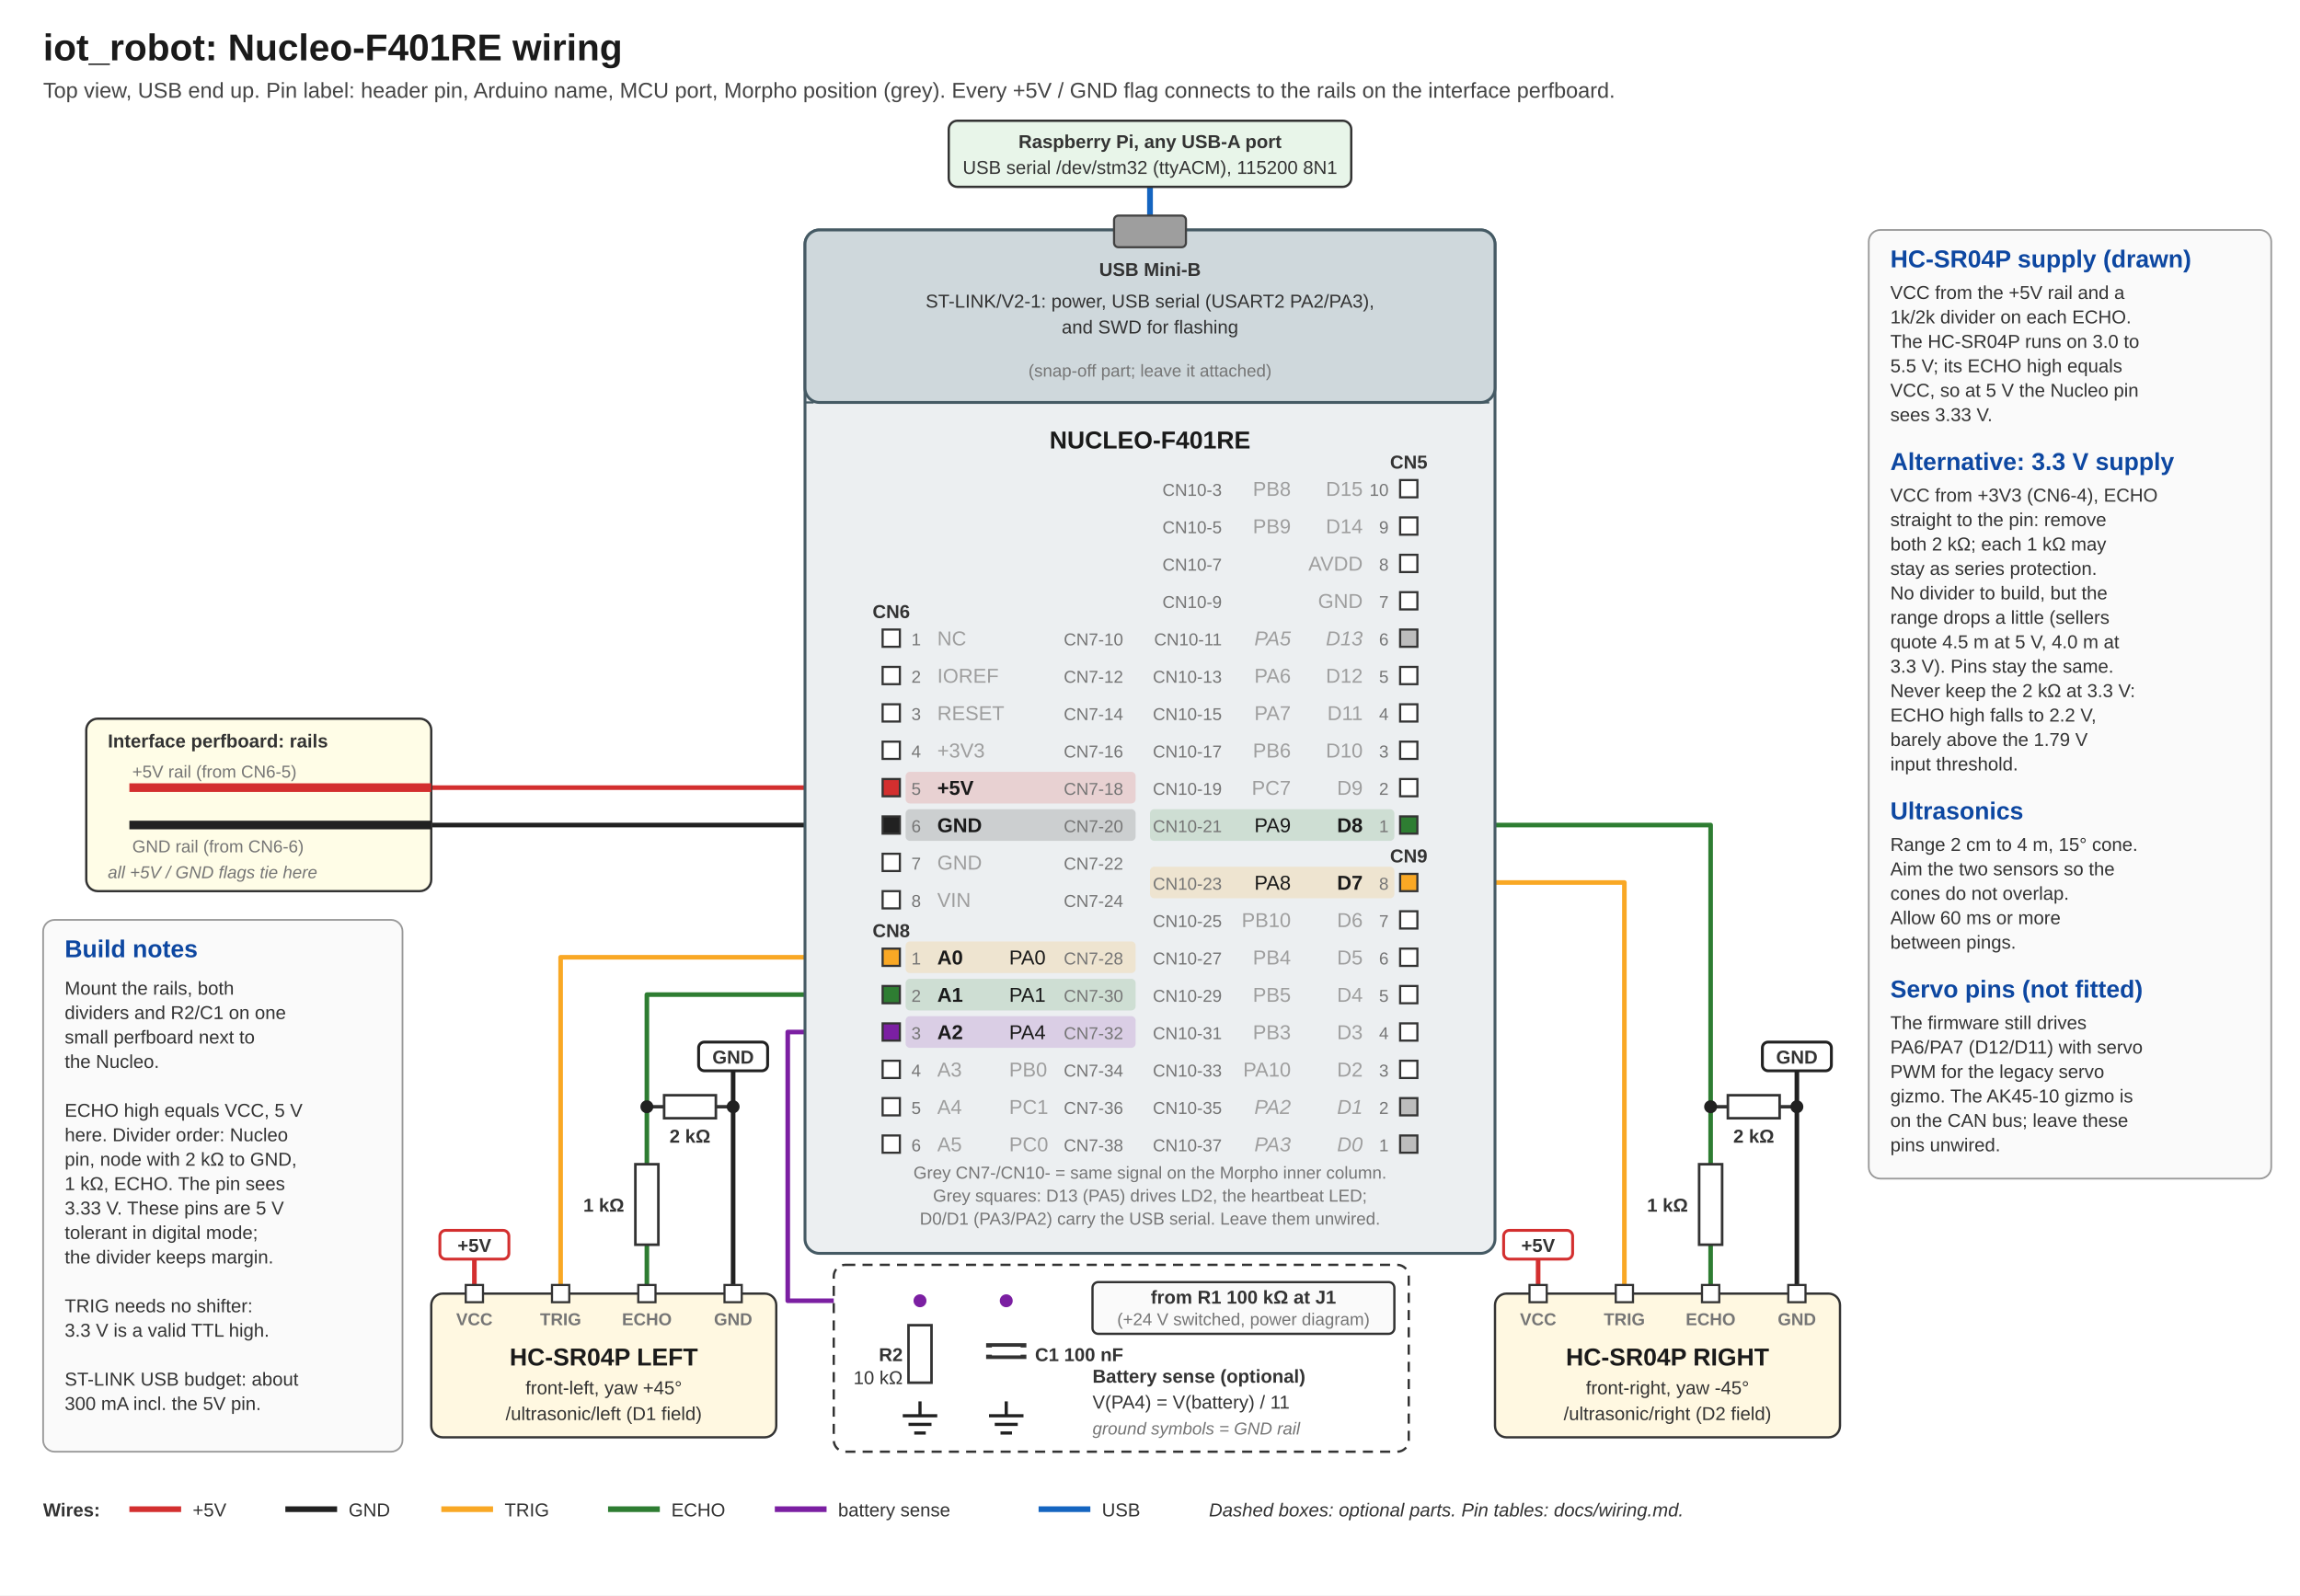
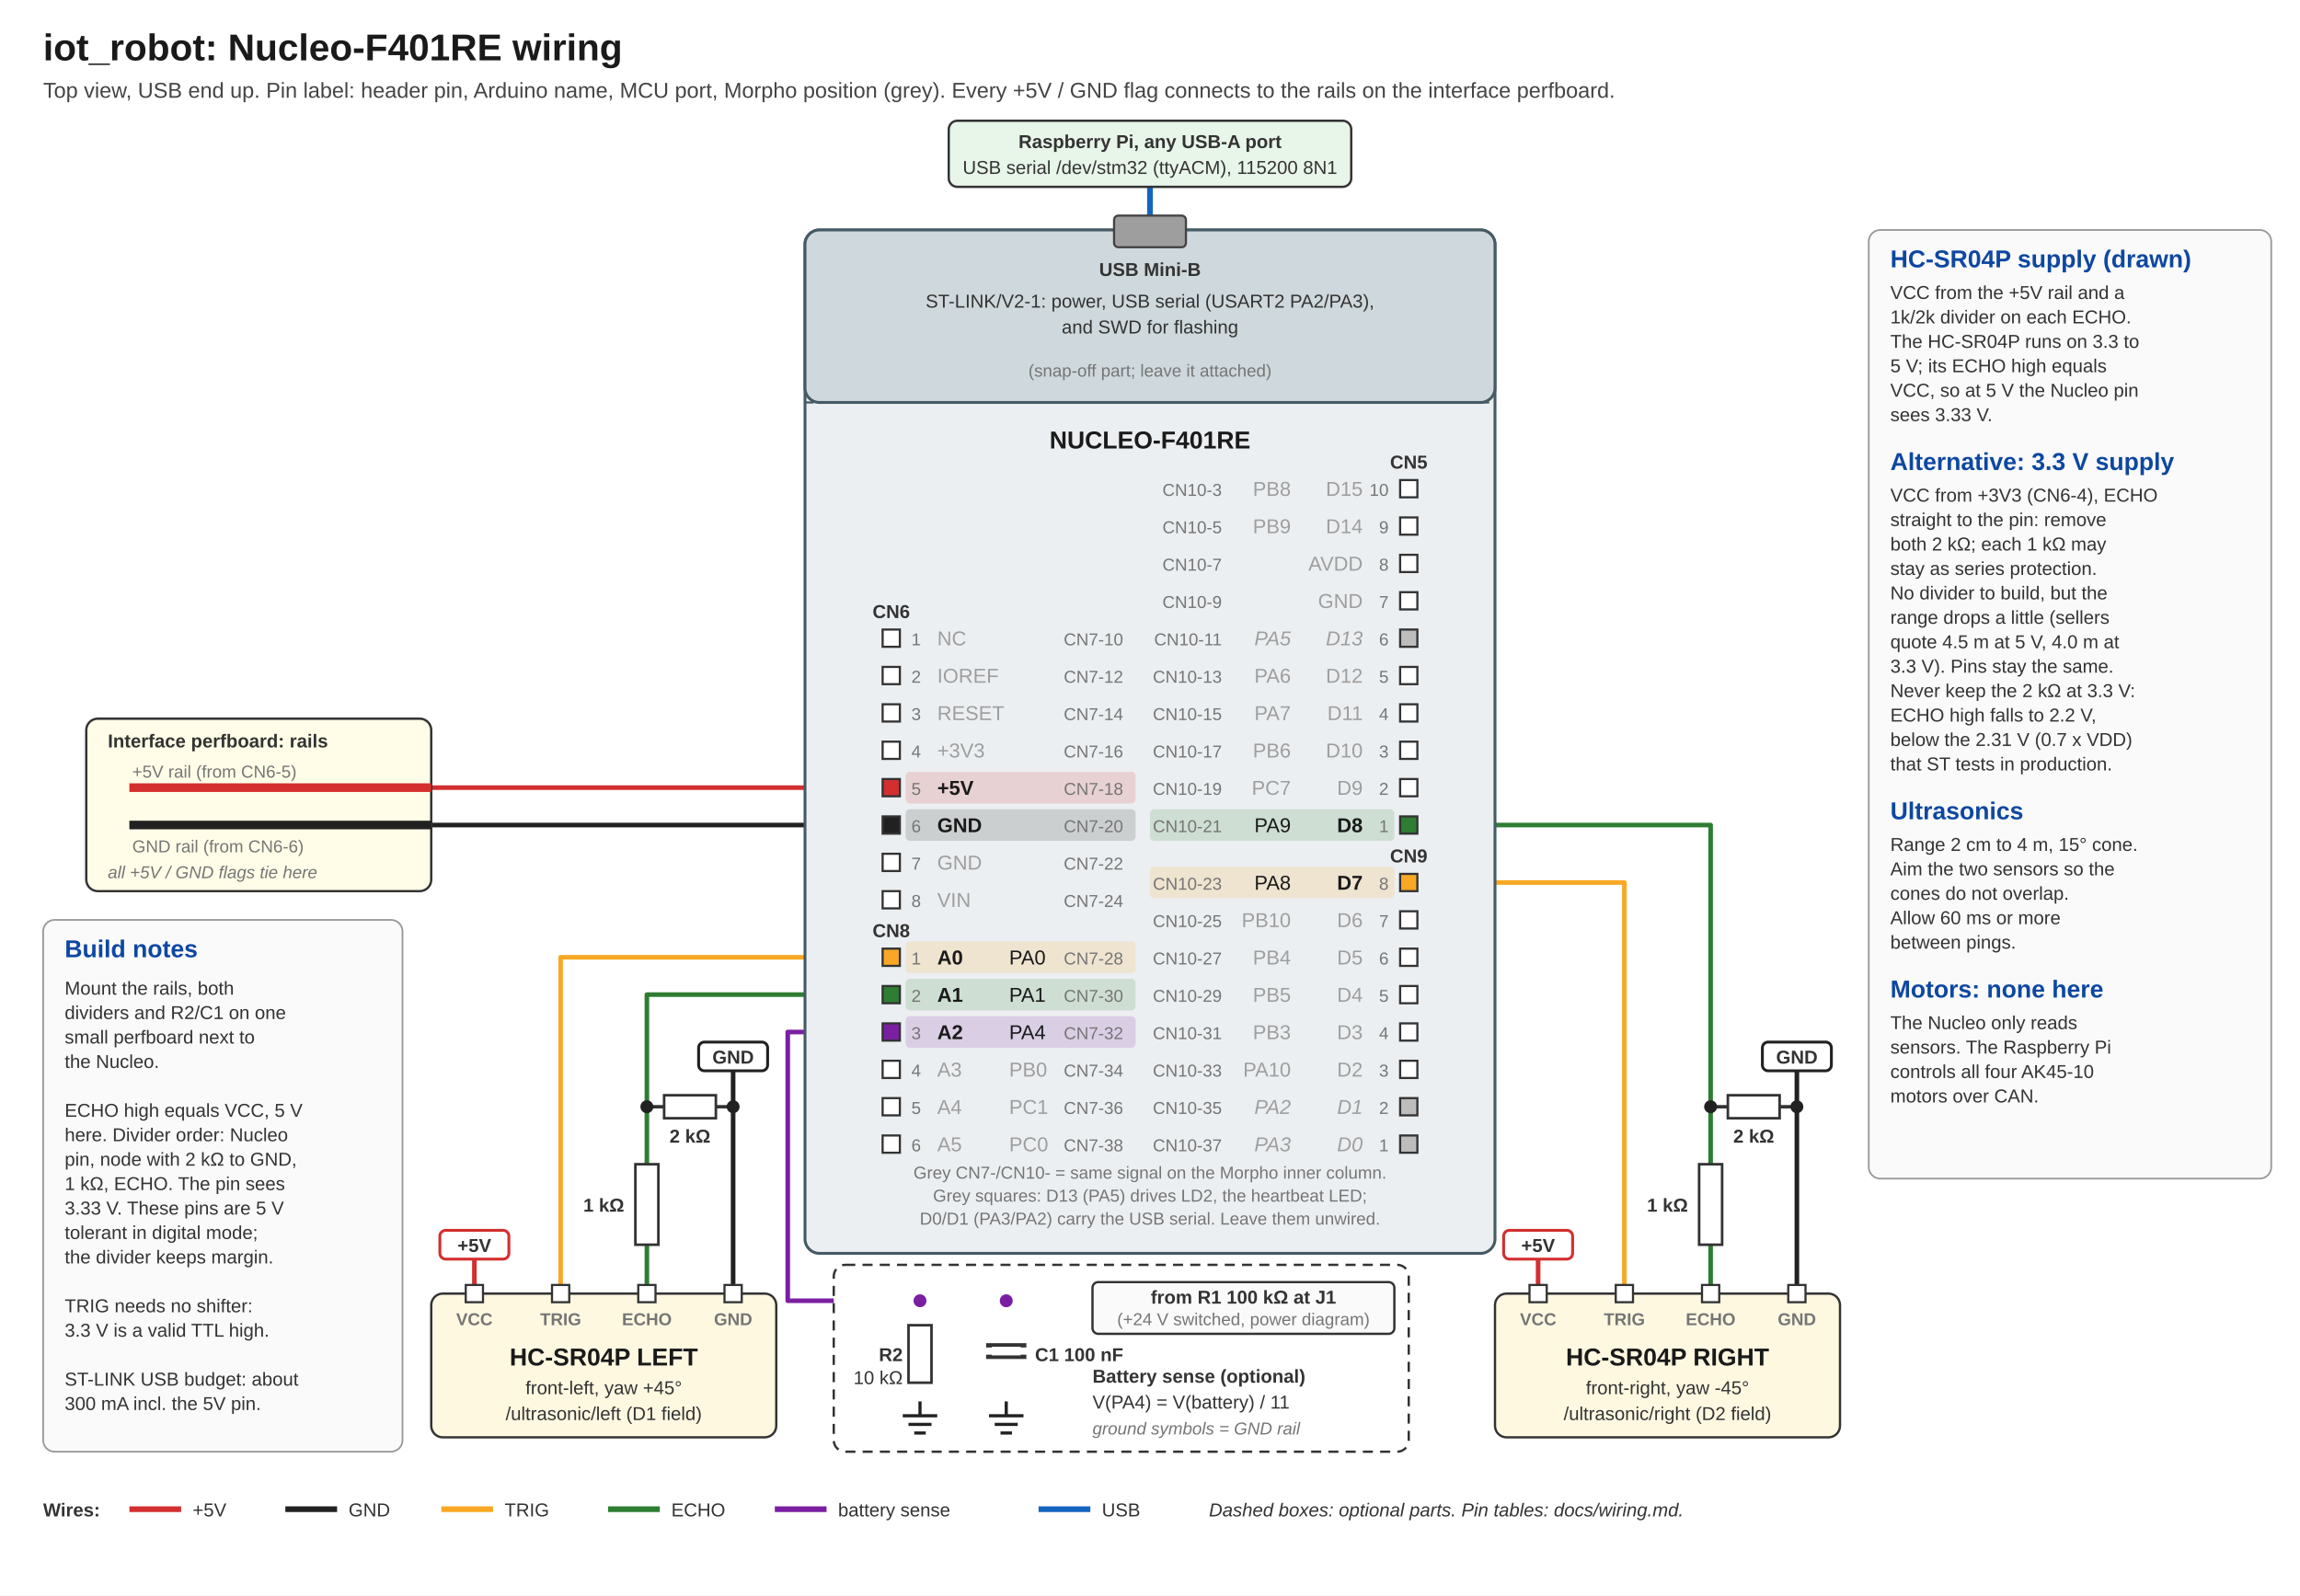
<svg xmlns="http://www.w3.org/2000/svg" width="1600" height="1110" viewBox="0 0 1600 1110">
  <style>
    text { font-family: Arial, Helvetica, sans-serif; fill: #1a1a1a; }
    .title { font-size: 26px; font-weight: bold; }
    .subtitle { font-size: 15px; fill: #444; }
    .h { font-size: 17px; font-weight: bold; }
    .ph { font-size: 17px; font-weight: bold; fill: #0d47a1; }
    .t { font-size: 14px; }
    .s { font-size: 13px; fill: #333; }
    .xs { font-size: 12px; fill: #757575; }
    .dim { fill: #9e9e9e; }
    .b { font-weight: bold; }
    .i { font-style: italic; }
  </style>
  <rect x="0" y="0" width="1600" height="1110" fill="#ffffff" />
  <text x="30" y="42" class="title">iot_robot: Nucleo-F401RE wiring</text>
  <text x="30" y="68" class="subtitle">Top view, USB end up. Pin label: header pin, Arduino name, MCU port, Morpho position (grey). Every +5V / GND flag connects to the rails on the interface perfboard.</text>
  <path d="M800 130 V150" fill="none" stroke="#1565c0" stroke-width="4" stroke-linejoin="round" />
  <path d="M614 548 H300" fill="none" stroke="#d32f2f" stroke-width="3.2" stroke-linejoin="round" />
  <path d="M614 574 H300" fill="none" stroke="#212121" stroke-width="3.2" stroke-linejoin="round" />
  <path d="M614 666 H390 V900" fill="none" stroke="#f9a825" stroke-width="3.2" stroke-linejoin="round" />
  <path d="M614 692 H450 V900" fill="none" stroke="#2e7d32" stroke-width="3.2" stroke-linejoin="round" />
  <path d="M450 770 H510" fill="none" stroke="#333" stroke-width="2.4" stroke-linejoin="round" />
  <path d="M510 745 V900" fill="none" stroke="#212121" stroke-width="3.2" stroke-linejoin="round" />
  <path d="M330 876 V900" fill="none" stroke="#d32f2f" stroke-width="3.2" stroke-linejoin="round" />
  <path d="M614 718 H548 V905 H760" fill="none" stroke="#7b1fa2" stroke-width="3.2" stroke-linejoin="round" />
  <path d="M640 905 V975" fill="none" stroke="#333" stroke-width="2.4" stroke-linejoin="round" />
  <path d="M700 905 V975" fill="none" stroke="#333" stroke-width="2.4" stroke-linejoin="round" />
  <path d="M986 614 H1130 V900" fill="none" stroke="#f9a825" stroke-width="3.2" stroke-linejoin="round" />
  <path d="M986 574 H1190 V900" fill="none" stroke="#2e7d32" stroke-width="3.2" stroke-linejoin="round" />
  <path d="M1190 770 H1250" fill="none" stroke="#333" stroke-width="2.4" stroke-linejoin="round" />
  <path d="M1250 745 V900" fill="none" stroke="#212121" stroke-width="3.2" stroke-linejoin="round" />
  <path d="M1070 876 V900" fill="none" stroke="#d32f2f" stroke-width="3.2" stroke-linejoin="round" />
  <rect x="660" y="84" width="280" height="46" rx="6" fill="#e8f5e9" stroke="#333" stroke-width="1.6" />
  <text x="800" y="103" class="s b" text-anchor="middle">Raspberry Pi, any USB-A port</text>
  <text x="800" y="121" class="s" text-anchor="middle">USB serial /dev/stm32 (ttyACM), 115200 8N1</text>
  <rect x="560" y="160" width="480" height="712" rx="10" fill="#eceff1" stroke="#455a64" stroke-width="2" />
  <rect x="560" y="160" width="480" height="120" rx="10" fill="#cfd8dc" stroke="#455a64" stroke-width="2" />
  <line x1="560" y1="280" x2="1040" y2="280" stroke="#455a64" stroke-width="1.5" stroke-dasharray="6 4" />
  <rect x="775" y="150" width="50" height="22" rx="3" fill="#9e9e9e" stroke="#424242" stroke-width="1.5" />
  <text x="800" y="192" class="s b" text-anchor="middle">USB Mini-B</text>
  <text x="800" y="214" class="s" text-anchor="middle">ST-LINK/V2-1: power, USB serial (USART2 PA2/PA3),</text>
  <text x="800" y="232" class="s" text-anchor="middle">and SWD for flashing</text>
  <text x="800" y="262" class="xs" text-anchor="middle">(snap-off part; leave it attached)</text>
  <text x="800" y="312" class="h" text-anchor="middle">NUCLEO-F401RE</text>
  <text x="620" y="430" class="s b" text-anchor="middle">CN6</text>
  <rect x="614" y="438" width="12" height="12" fill="#ffffff" stroke="#333" stroke-width="1.5" />
  <text x="634" y="449" class="xs">1</text>
  <text x="652" y="449" class="t dim">NC</text>
  <text x="702" y="449" class="t dim" />
  <text x="740" y="449" class="xs">CN7-10</text>
  <rect x="614" y="464" width="12" height="12" fill="#ffffff" stroke="#333" stroke-width="1.5" />
  <text x="634" y="475" class="xs">2</text>
  <text x="652" y="475" class="t dim">IOREF</text>
  <text x="702" y="475" class="t dim" />
  <text x="740" y="475" class="xs">CN7-12</text>
  <rect x="614" y="490" width="12" height="12" fill="#ffffff" stroke="#333" stroke-width="1.5" />
  <text x="634" y="501" class="xs">3</text>
  <text x="652" y="501" class="t dim">RESET</text>
  <text x="702" y="501" class="t dim" />
  <text x="740" y="501" class="xs">CN7-14</text>
  <rect x="614" y="516" width="12" height="12" fill="#ffffff" stroke="#333" stroke-width="1.5" />
  <text x="634" y="527" class="xs">4</text>
  <text x="652" y="527" class="t dim">+3V3</text>
  <text x="702" y="527" class="t dim" />
  <text x="740" y="527" class="xs">CN7-16</text>
  <rect x="630" y="537" width="160" height="22" rx="3" fill="#d32f2f" fill-opacity="0.16" />
  <rect x="614" y="542" width="12" height="12" fill="#d32f2f" stroke="#333" stroke-width="1.5" />
  <text x="634" y="553" class="xs">5</text>
  <text x="652" y="553" class="t b">+5V</text>
  <text x="702" y="553" class="t" />
  <text x="740" y="553" class="xs">CN7-18</text>
  <rect x="630" y="563" width="160" height="22" rx="3" fill="#212121" fill-opacity="0.16" />
  <rect x="614" y="568" width="12" height="12" fill="#212121" stroke="#333" stroke-width="1.5" />
  <text x="634" y="579" class="xs">6</text>
  <text x="652" y="579" class="t b">GND</text>
  <text x="702" y="579" class="t" />
  <text x="740" y="579" class="xs">CN7-20</text>
  <rect x="614" y="594" width="12" height="12" fill="#ffffff" stroke="#333" stroke-width="1.5" />
  <text x="634" y="605" class="xs">7</text>
  <text x="652" y="605" class="t dim">GND</text>
  <text x="702" y="605" class="t dim" />
  <text x="740" y="605" class="xs">CN7-22</text>
  <rect x="614" y="620" width="12" height="12" fill="#ffffff" stroke="#333" stroke-width="1.5" />
  <text x="634" y="631" class="xs">8</text>
  <text x="652" y="631" class="t dim">VIN</text>
  <text x="702" y="631" class="t dim" />
  <text x="740" y="631" class="xs">CN7-24</text>
  <text x="620" y="652" class="s b" text-anchor="middle">CN8</text>
  <rect x="630" y="655" width="160" height="22" rx="3" fill="#f9a825" fill-opacity="0.16" />
  <rect x="614" y="660" width="12" height="12" fill="#f9a825" stroke="#333" stroke-width="1.5" />
  <text x="634" y="671" class="xs">1</text>
  <text x="652" y="671" class="t b">A0</text>
  <text x="702" y="671" class="t">PA0</text>
  <text x="740" y="671" class="xs">CN7-28</text>
  <rect x="630" y="681" width="160" height="22" rx="3" fill="#2e7d32" fill-opacity="0.16" />
  <rect x="614" y="686" width="12" height="12" fill="#2e7d32" stroke="#333" stroke-width="1.5" />
  <text x="634" y="697" class="xs">2</text>
  <text x="652" y="697" class="t b">A1</text>
  <text x="702" y="697" class="t">PA1</text>
  <text x="740" y="697" class="xs">CN7-30</text>
  <rect x="630" y="707" width="160" height="22" rx="3" fill="#7b1fa2" fill-opacity="0.16" />
  <rect x="614" y="712" width="12" height="12" fill="#7b1fa2" stroke="#333" stroke-width="1.5" />
  <text x="634" y="723" class="xs">3</text>
  <text x="652" y="723" class="t b">A2</text>
  <text x="702" y="723" class="t">PA4</text>
  <text x="740" y="723" class="xs">CN7-32</text>
  <rect x="614" y="738" width="12" height="12" fill="#ffffff" stroke="#333" stroke-width="1.5" />
  <text x="634" y="749" class="xs">4</text>
  <text x="652" y="749" class="t dim">A3</text>
  <text x="702" y="749" class="t dim">PB0</text>
  <text x="740" y="749" class="xs">CN7-34</text>
  <rect x="614" y="764" width="12" height="12" fill="#ffffff" stroke="#333" stroke-width="1.5" />
  <text x="634" y="775" class="xs">5</text>
  <text x="652" y="775" class="t dim">A4</text>
  <text x="702" y="775" class="t dim">PC1</text>
  <text x="740" y="775" class="xs">CN7-36</text>
  <rect x="614" y="790" width="12" height="12" fill="#ffffff" stroke="#333" stroke-width="1.5" />
  <text x="634" y="801" class="xs">6</text>
  <text x="652" y="801" class="t dim">A5</text>
  <text x="702" y="801" class="t dim">PC0</text>
  <text x="740" y="801" class="xs">CN7-38</text>
  <text x="980" y="326" class="s b" text-anchor="middle">CN5</text>
  <rect x="974" y="334" width="12" height="12" fill="#ffffff" stroke="#333" stroke-width="1.5" />
  <text x="966" y="345" class="xs" text-anchor="end">10</text>
  <text x="948" y="345" class="t dim" text-anchor="end">D15</text>
  <text x="898" y="345" class="t dim" text-anchor="end">PB8</text>
  <text x="850" y="345" class="xs" text-anchor="end">CN10-3</text>
  <rect x="974" y="360" width="12" height="12" fill="#ffffff" stroke="#333" stroke-width="1.5" />
  <text x="966" y="371" class="xs" text-anchor="end">9</text>
  <text x="948" y="371" class="t dim" text-anchor="end">D14</text>
  <text x="898" y="371" class="t dim" text-anchor="end">PB9</text>
  <text x="850" y="371" class="xs" text-anchor="end">CN10-5</text>
  <rect x="974" y="386" width="12" height="12" fill="#ffffff" stroke="#333" stroke-width="1.5" />
  <text x="966" y="397" class="xs" text-anchor="end">8</text>
  <text x="948" y="397" class="t dim" text-anchor="end">AVDD</text>
  <text x="898" y="397" class="t dim" text-anchor="end" />
  <text x="850" y="397" class="xs" text-anchor="end">CN10-7</text>
  <rect x="974" y="412" width="12" height="12" fill="#ffffff" stroke="#333" stroke-width="1.5" />
  <text x="966" y="423" class="xs" text-anchor="end">7</text>
  <text x="948" y="423" class="t dim" text-anchor="end">GND</text>
  <text x="898" y="423" class="t dim" text-anchor="end" />
  <text x="850" y="423" class="xs" text-anchor="end">CN10-9</text>
  <rect x="974" y="438" width="12" height="12" fill="#bdbdbd" stroke="#333" stroke-width="1.5" />
  <text x="966" y="449" class="xs" text-anchor="end">6</text>
  <text x="948" y="449" class="t dim i" text-anchor="end">D13</text>
  <text x="898" y="449" class="t dim i" text-anchor="end">PA5</text>
  <text x="850" y="449" class="xs" text-anchor="end">CN10-11</text>
  <rect x="974" y="464" width="12" height="12" fill="#ffffff" stroke="#333" stroke-width="1.5" />
  <text x="966" y="475" class="xs" text-anchor="end">5</text>
  <text x="948" y="475" class="t dim" text-anchor="end">D12</text>
  <text x="898" y="475" class="t dim" text-anchor="end">PA6</text>
  <text x="850" y="475" class="xs" text-anchor="end">CN10-13</text>
  <rect x="974" y="490" width="12" height="12" fill="#ffffff" stroke="#333" stroke-width="1.5" />
  <text x="966" y="501" class="xs" text-anchor="end">4</text>
  <text x="948" y="501" class="t dim" text-anchor="end">D11</text>
  <text x="898" y="501" class="t dim" text-anchor="end">PA7</text>
  <text x="850" y="501" class="xs" text-anchor="end">CN10-15</text>
  <rect x="974" y="516" width="12" height="12" fill="#ffffff" stroke="#333" stroke-width="1.5" />
  <text x="966" y="527" class="xs" text-anchor="end">3</text>
  <text x="948" y="527" class="t dim" text-anchor="end">D10</text>
  <text x="898" y="527" class="t dim" text-anchor="end">PB6</text>
  <text x="850" y="527" class="xs" text-anchor="end">CN10-17</text>
  <rect x="974" y="542" width="12" height="12" fill="#ffffff" stroke="#333" stroke-width="1.5" />
  <text x="966" y="553" class="xs" text-anchor="end">2</text>
  <text x="948" y="553" class="t dim" text-anchor="end">D9</text>
  <text x="898" y="553" class="t dim" text-anchor="end">PC7</text>
  <text x="850" y="553" class="xs" text-anchor="end">CN10-19</text>
  <rect x="800" y="563" width="170" height="22" rx="3" fill="#2e7d32" fill-opacity="0.16" />
  <rect x="974" y="568" width="12" height="12" fill="#2e7d32" stroke="#333" stroke-width="1.5" />
  <text x="966" y="579" class="xs" text-anchor="end">1</text>
  <text x="948" y="579" class="t b" text-anchor="end">D8</text>
  <text x="898" y="579" class="t" text-anchor="end">PA9</text>
  <text x="850" y="579" class="xs" text-anchor="end">CN10-21</text>
  <text x="980" y="600" class="s b" text-anchor="middle">CN9</text>
  <rect x="800" y="603" width="170" height="22" rx="3" fill="#f9a825" fill-opacity="0.16" />
  <rect x="974" y="608" width="12" height="12" fill="#f9a825" stroke="#333" stroke-width="1.5" />
  <text x="966" y="619" class="xs" text-anchor="end">8</text>
  <text x="948" y="619" class="t b" text-anchor="end">D7</text>
  <text x="898" y="619" class="t" text-anchor="end">PA8</text>
  <text x="850" y="619" class="xs" text-anchor="end">CN10-23</text>
  <rect x="974" y="634" width="12" height="12" fill="#ffffff" stroke="#333" stroke-width="1.5" />
  <text x="966" y="645" class="xs" text-anchor="end">7</text>
  <text x="948" y="645" class="t dim" text-anchor="end">D6</text>
  <text x="898" y="645" class="t dim" text-anchor="end">PB10</text>
  <text x="850" y="645" class="xs" text-anchor="end">CN10-25</text>
  <rect x="974" y="660" width="12" height="12" fill="#ffffff" stroke="#333" stroke-width="1.5" />
  <text x="966" y="671" class="xs" text-anchor="end">6</text>
  <text x="948" y="671" class="t dim" text-anchor="end">D5</text>
  <text x="898" y="671" class="t dim" text-anchor="end">PB4</text>
  <text x="850" y="671" class="xs" text-anchor="end">CN10-27</text>
  <rect x="974" y="686" width="12" height="12" fill="#ffffff" stroke="#333" stroke-width="1.5" />
  <text x="966" y="697" class="xs" text-anchor="end">5</text>
  <text x="948" y="697" class="t dim" text-anchor="end">D4</text>
  <text x="898" y="697" class="t dim" text-anchor="end">PB5</text>
  <text x="850" y="697" class="xs" text-anchor="end">CN10-29</text>
  <rect x="974" y="712" width="12" height="12" fill="#ffffff" stroke="#333" stroke-width="1.5" />
  <text x="966" y="723" class="xs" text-anchor="end">4</text>
  <text x="948" y="723" class="t dim" text-anchor="end">D3</text>
  <text x="898" y="723" class="t dim" text-anchor="end">PB3</text>
  <text x="850" y="723" class="xs" text-anchor="end">CN10-31</text>
  <rect x="974" y="738" width="12" height="12" fill="#ffffff" stroke="#333" stroke-width="1.5" />
  <text x="966" y="749" class="xs" text-anchor="end">3</text>
  <text x="948" y="749" class="t dim" text-anchor="end">D2</text>
  <text x="898" y="749" class="t dim" text-anchor="end">PA10</text>
  <text x="850" y="749" class="xs" text-anchor="end">CN10-33</text>
  <rect x="974" y="764" width="12" height="12" fill="#bdbdbd" stroke="#333" stroke-width="1.5" />
  <text x="966" y="775" class="xs" text-anchor="end">2</text>
  <text x="948" y="775" class="t dim i" text-anchor="end">D1</text>
  <text x="898" y="775" class="t dim i" text-anchor="end">PA2</text>
  <text x="850" y="775" class="xs" text-anchor="end">CN10-35</text>
  <rect x="974" y="790" width="12" height="12" fill="#bdbdbd" stroke="#333" stroke-width="1.5" />
  <text x="966" y="801" class="xs" text-anchor="end">1</text>
  <text x="948" y="801" class="t dim i" text-anchor="end">D0</text>
  <text x="898" y="801" class="t dim i" text-anchor="end">PA3</text>
  <text x="850" y="801" class="xs" text-anchor="end">CN10-37</text>
  <text x="800" y="820" class="xs" text-anchor="middle">Grey CN7-/CN10- = same signal on the Morpho inner column.</text>
  <text x="800" y="836" class="xs" text-anchor="middle">Grey squares: D13 (PA5) drives LD2, the heartbeat LED;</text>
  <text x="800" y="852" class="xs" text-anchor="middle">D0/D1 (PA3/PA2) carry the USB serial. Leave them unwired.</text>
  <rect x="60" y="500" width="240" height="120" rx="8" fill="#fffde7" stroke="#333" stroke-width="1.6" />
  <text x="75" y="520" class="s b">Interface perfboard: rails</text>
  <path d="M90 548 H300" fill="none" stroke="#d32f2f" stroke-width="6" stroke-linejoin="round" />
  <path d="M90 574 H300" fill="none" stroke="#212121" stroke-width="6" stroke-linejoin="round" />
  <text x="92" y="541" class="xs">+5V rail (from CN6-5)</text>
  <text x="92" y="593" class="xs">GND rail (from CN6-6)</text>
  <text x="75" y="611" class="xs i">all +5V / GND flags tie here</text>
  <circle cx="450" cy="770" r="4.5" fill="#212121" />
  <circle cx="510" cy="770" r="4.5" fill="#212121" />
  <rect x="462" y="762" width="36" height="16" fill="#ffffff" stroke="#333" stroke-width="1.8" />
  <text x="480" y="795" class="s b" text-anchor="middle">2 kΩ</text>
  <rect x="486.0" y="725" width="48" height="20" rx="4" fill="#ffffff" stroke="#212121" stroke-width="2" />
  <text x="510" y="740" class="s b" text-anchor="middle" fill="#212121">GND</text>
  <rect x="442" y="810" width="16" height="56" fill="#ffffff" stroke="#333" stroke-width="1.8" />
  <text x="420" y="843" class="s b" text-anchor="middle">1 kΩ</text>
  <rect x="306.0" y="856" width="48" height="20" rx="4" fill="#ffffff" stroke="#d32f2f" stroke-width="2" />
  <text x="330" y="871" class="s b" text-anchor="middle" fill="#d32f2f">+5V</text>
  <rect x="300" y="900" width="240" height="100" rx="8" fill="#fff8e1" stroke="#333" stroke-width="1.6" />
  <rect x="324" y="894" width="12" height="12" fill="#ffffff" stroke="#333" stroke-width="1.5" />
  <text x="330" y="922" class="xs b" text-anchor="middle">VCC</text>
  <rect x="384" y="894" width="12" height="12" fill="#ffffff" stroke="#333" stroke-width="1.5" />
  <text x="390" y="922" class="xs b" text-anchor="middle">TRIG</text>
  <rect x="444" y="894" width="12" height="12" fill="#ffffff" stroke="#333" stroke-width="1.5" />
  <text x="450" y="922" class="xs b" text-anchor="middle">ECHO</text>
  <rect x="504" y="894" width="12" height="12" fill="#ffffff" stroke="#333" stroke-width="1.5" />
  <text x="510" y="922" class="xs b" text-anchor="middle">GND</text>
  <text x="420" y="950" class="h" text-anchor="middle">HC-SR04P LEFT</text>
  <text x="420" y="970" class="s" text-anchor="middle">front-left, yaw +45°</text>
  <text x="420" y="988" class="s" text-anchor="middle">/ultrasonic/left (D1 field)</text>
  <rect x="580" y="880" width="400" height="130" rx="8" fill="#ffffff" stroke="#333" stroke-width="1.6" stroke-dasharray="7 5" />
  <circle cx="640" cy="905" r="4.5" fill="#7b1fa2" />
  <circle cx="700" cy="905" r="4.5" fill="#7b1fa2" />
  <rect x="632" y="922" width="16" height="40" fill="#ffffff" stroke="#333" stroke-width="1.8" />
  <text x="628" y="947" class="s b" text-anchor="end">R2</text>
  <text x="628" y="963" class="s" text-anchor="end">10 kΩ</text>
  <path d="M686 936 H714 M686 944 H714" stroke="#333" stroke-width="3" />
  <rect x="690" y="937" width="20" height="6" fill="#ffffff" />
  <text x="720" y="947" class="s b">C1 100 nF</text>
  <path d="M640 975 V985 M628 985 H652 M632 991 H648 M636 997 H644" stroke="#212121" stroke-width="2.2" fill="none" />
  <path d="M700 975 V985 M688 985 H712 M692 991 H708 M696 997 H704" stroke="#212121" stroke-width="2.2" fill="none" />
  <rect x="760" y="892" width="210" height="36" rx="4" fill="#fafafa" stroke="#333" stroke-width="1.6" />
  <text x="865" y="907" class="s b" text-anchor="middle">from R1 100 kΩ at J1</text>
  <text x="865" y="922" class="xs" text-anchor="middle">(+24 V switched, power diagram)</text>
  <text x="760" y="962" class="s b">Battery sense (optional)</text>
  <text x="760" y="980" class="s">V(PA4) = V(battery) / 11</text>
  <text x="760" y="998" class="xs i">ground symbols = GND rail</text>
  <circle cx="1190" cy="770" r="4.5" fill="#212121" />
  <circle cx="1250" cy="770" r="4.5" fill="#212121" />
  <rect x="1202" y="762" width="36" height="16" fill="#ffffff" stroke="#333" stroke-width="1.8" />
  <text x="1220" y="795" class="s b" text-anchor="middle">2 kΩ</text>
  <rect x="1226.0" y="725" width="48" height="20" rx="4" fill="#ffffff" stroke="#212121" stroke-width="2" />
  <text x="1250" y="740" class="s b" text-anchor="middle" fill="#212121">GND</text>
  <rect x="1182" y="810" width="16" height="56" fill="#ffffff" stroke="#333" stroke-width="1.8" />
  <text x="1160" y="843" class="s b" text-anchor="middle">1 kΩ</text>
  <rect x="1046.0" y="856" width="48" height="20" rx="4" fill="#ffffff" stroke="#d32f2f" stroke-width="2" />
  <text x="1070" y="871" class="s b" text-anchor="middle" fill="#d32f2f">+5V</text>
  <rect x="1040" y="900" width="240" height="100" rx="8" fill="#fff8e1" stroke="#333" stroke-width="1.6" />
  <rect x="1064" y="894" width="12" height="12" fill="#ffffff" stroke="#333" stroke-width="1.5" />
  <text x="1070" y="922" class="xs b" text-anchor="middle">VCC</text>
  <rect x="1124" y="894" width="12" height="12" fill="#ffffff" stroke="#333" stroke-width="1.5" />
  <text x="1130" y="922" class="xs b" text-anchor="middle">TRIG</text>
  <rect x="1184" y="894" width="12" height="12" fill="#ffffff" stroke="#333" stroke-width="1.5" />
  <text x="1190" y="922" class="xs b" text-anchor="middle">ECHO</text>
  <rect x="1244" y="894" width="12" height="12" fill="#ffffff" stroke="#333" stroke-width="1.5" />
  <text x="1250" y="922" class="xs b" text-anchor="middle">GND</text>
  <text x="1160" y="950" class="h" text-anchor="middle">HC-SR04P RIGHT</text>
  <text x="1160" y="970" class="s" text-anchor="middle">front-right, yaw -45°</text>
  <text x="1160" y="988" class="s" text-anchor="middle">/ultrasonic/right (D2 field)</text>
  <rect x="30" y="640" width="250" height="370" rx="8" fill="#fafafa" stroke="#999" stroke-width="1.2" />
  <text x="45" y="666" class="ph">Build notes</text>
  <text x="45" y="692" class="s">Mount the rails, both</text>
  <text x="45" y="709" class="s">dividers and R2/C1 on one</text>
  <text x="45" y="726" class="s">small perfboard next to</text>
  <text x="45" y="743" class="s">the Nucleo.</text>
  <text x="45" y="760" class="s" />
  <text x="45" y="777" class="s">ECHO high equals VCC, 5 V</text>
  <text x="45" y="794" class="s">here. Divider order: Nucleo</text>
  <text x="45" y="811" class="s">pin, node with 2 kΩ to GND,</text>
  <text x="45" y="828" class="s">1 kΩ, ECHO. The pin sees</text>
  <text x="45" y="845" class="s">3.33 V. These pins are 5 V</text>
  <text x="45" y="862" class="s">tolerant in digital mode;</text>
  <text x="45" y="879" class="s">the divider keeps margin.</text>
  <text x="45" y="896" class="s" />
  <text x="45" y="913" class="s">TRIG needs no shifter:</text>
  <text x="45" y="930" class="s">3.3 V is a valid TTL high.</text>
  <text x="45" y="947" class="s" />
  <text x="45" y="964" class="s">ST-LINK USB budget: about</text>
  <text x="45" y="981" class="s">300 mA incl. the 5V pin.</text>
  <rect x="1300" y="160" width="280" height="660" rx="8" fill="#fafafa" stroke="#999" stroke-width="1.2" />
  <text x="1315" y="186" class="ph">HC-SR04P supply (drawn)</text>
  <text x="1315" y="208" class="s">VCC from the +5V rail and a</text>
  <text x="1315" y="225" class="s">1k/2k divider on each ECHO.</text>
-   <text x="1315" y="242" class="s">The HC-SR04P runs on 3.0 to</text>
-   <text x="1315" y="259" class="s">5.5 V; its ECHO high equals</text>
+   <text x="1315" y="242" class="s">The HC-SR04P runs on 3.3 to</text>
+   <text x="1315" y="259" class="s">5 V; its ECHO high equals</text>
  <text x="1315" y="276" class="s">VCC, so at 5 V the Nucleo pin</text>
  <text x="1315" y="293" class="s">sees 3.33 V.</text>
  <text x="1315" y="310" class="s" />
  <text x="1315" y="327" class="ph">Alternative: 3.3 V supply</text>
  <text x="1315" y="349" class="s">VCC from +3V3 (CN6-4), ECHO</text>
  <text x="1315" y="366" class="s">straight to the pin: remove</text>
  <text x="1315" y="383" class="s">both 2 kΩ; each 1 kΩ may</text>
  <text x="1315" y="400" class="s">stay as series protection.</text>
  <text x="1315" y="417" class="s">No divider to build, but the</text>
  <text x="1315" y="434" class="s">range drops a little (sellers</text>
  <text x="1315" y="451" class="s">quote 4.5 m at 5 V, 4.0 m at</text>
  <text x="1315" y="468" class="s">3.3 V). Pins stay the same.</text>
  <text x="1315" y="485" class="s">Never keep the 2 kΩ at 3.3 V:</text>
  <text x="1315" y="502" class="s">ECHO high falls to 2.2 V,</text>
-   <text x="1315" y="519" class="s">barely above the 1.79 V</text>
-   <text x="1315" y="536" class="s">input threshold.</text>
+   <text x="1315" y="519" class="s">below the 2.31 V (0.7 x VDD)</text>
+   <text x="1315" y="536" class="s">that ST tests in production.</text>
  <text x="1315" y="553" class="s" />
  <text x="1315" y="570" class="ph">Ultrasonics</text>
  <text x="1315" y="592" class="s">Range 2 cm to 4 m, 15° cone.</text>
  <text x="1315" y="609" class="s">Aim the two sensors so the</text>
  <text x="1315" y="626" class="s">cones do not overlap.</text>
  <text x="1315" y="643" class="s">Allow 60 ms or more</text>
  <text x="1315" y="660" class="s">between pings.</text>
  <text x="1315" y="677" class="s" />
-   <text x="1315" y="694" class="ph">Servo pins (not fitted)</text>
-   <text x="1315" y="716" class="s">The firmware still drives</text>
-   <text x="1315" y="733" class="s">PA6/PA7 (D12/D11) with servo</text>
-   <text x="1315" y="750" class="s">PWM for the legacy servo</text>
-   <text x="1315" y="767" class="s">gizmo. The AK45-10 gizmo is</text>
-   <text x="1315" y="784" class="s">on the CAN bus; leave these</text>
-   <text x="1315" y="801" class="s">pins unwired.</text>
+   <text x="1315" y="694" class="ph">Motors: none here</text>
+   <text x="1315" y="716" class="s">The Nucleo only reads</text>
+   <text x="1315" y="733" class="s">sensors. The Raspberry Pi</text>
+   <text x="1315" y="750" class="s">controls all four AK45-10</text>
+   <text x="1315" y="767" class="s">motors over CAN.</text>
  <text x="30" y="1055" class="s b">Wires:</text>
  <path d="M90 1050 H126" fill="none" stroke="#d32f2f" stroke-width="4" stroke-linejoin="round" />
  <text x="134" y="1055" class="s">+5V</text>
  <path d="M198.5 1050 H234.5" fill="none" stroke="#212121" stroke-width="4" stroke-linejoin="round" />
  <text x="242.5" y="1055" class="s">GND</text>
  <path d="M307.0 1050 H343.0" fill="none" stroke="#f9a825" stroke-width="4" stroke-linejoin="round" />
  <text x="351.0" y="1055" class="s">TRIG</text>
  <path d="M423.0 1050 H459.0" fill="none" stroke="#2e7d32" stroke-width="4" stroke-linejoin="round" />
  <text x="467.0" y="1055" class="s">ECHO</text>
  <path d="M539.0 1050 H575.0" fill="none" stroke="#7b1fa2" stroke-width="4" stroke-linejoin="round" />
  <text x="583.0" y="1055" class="s">battery sense</text>
  <path d="M722.5 1050 H758.5" fill="none" stroke="#1565c0" stroke-width="4" stroke-linejoin="round" />
  <text x="766.5" y="1055" class="s">USB</text>
  <text x="841.0" y="1055" class="s i">Dashed boxes: optional parts. Pin tables: docs/wiring.md.</text>
</svg>
